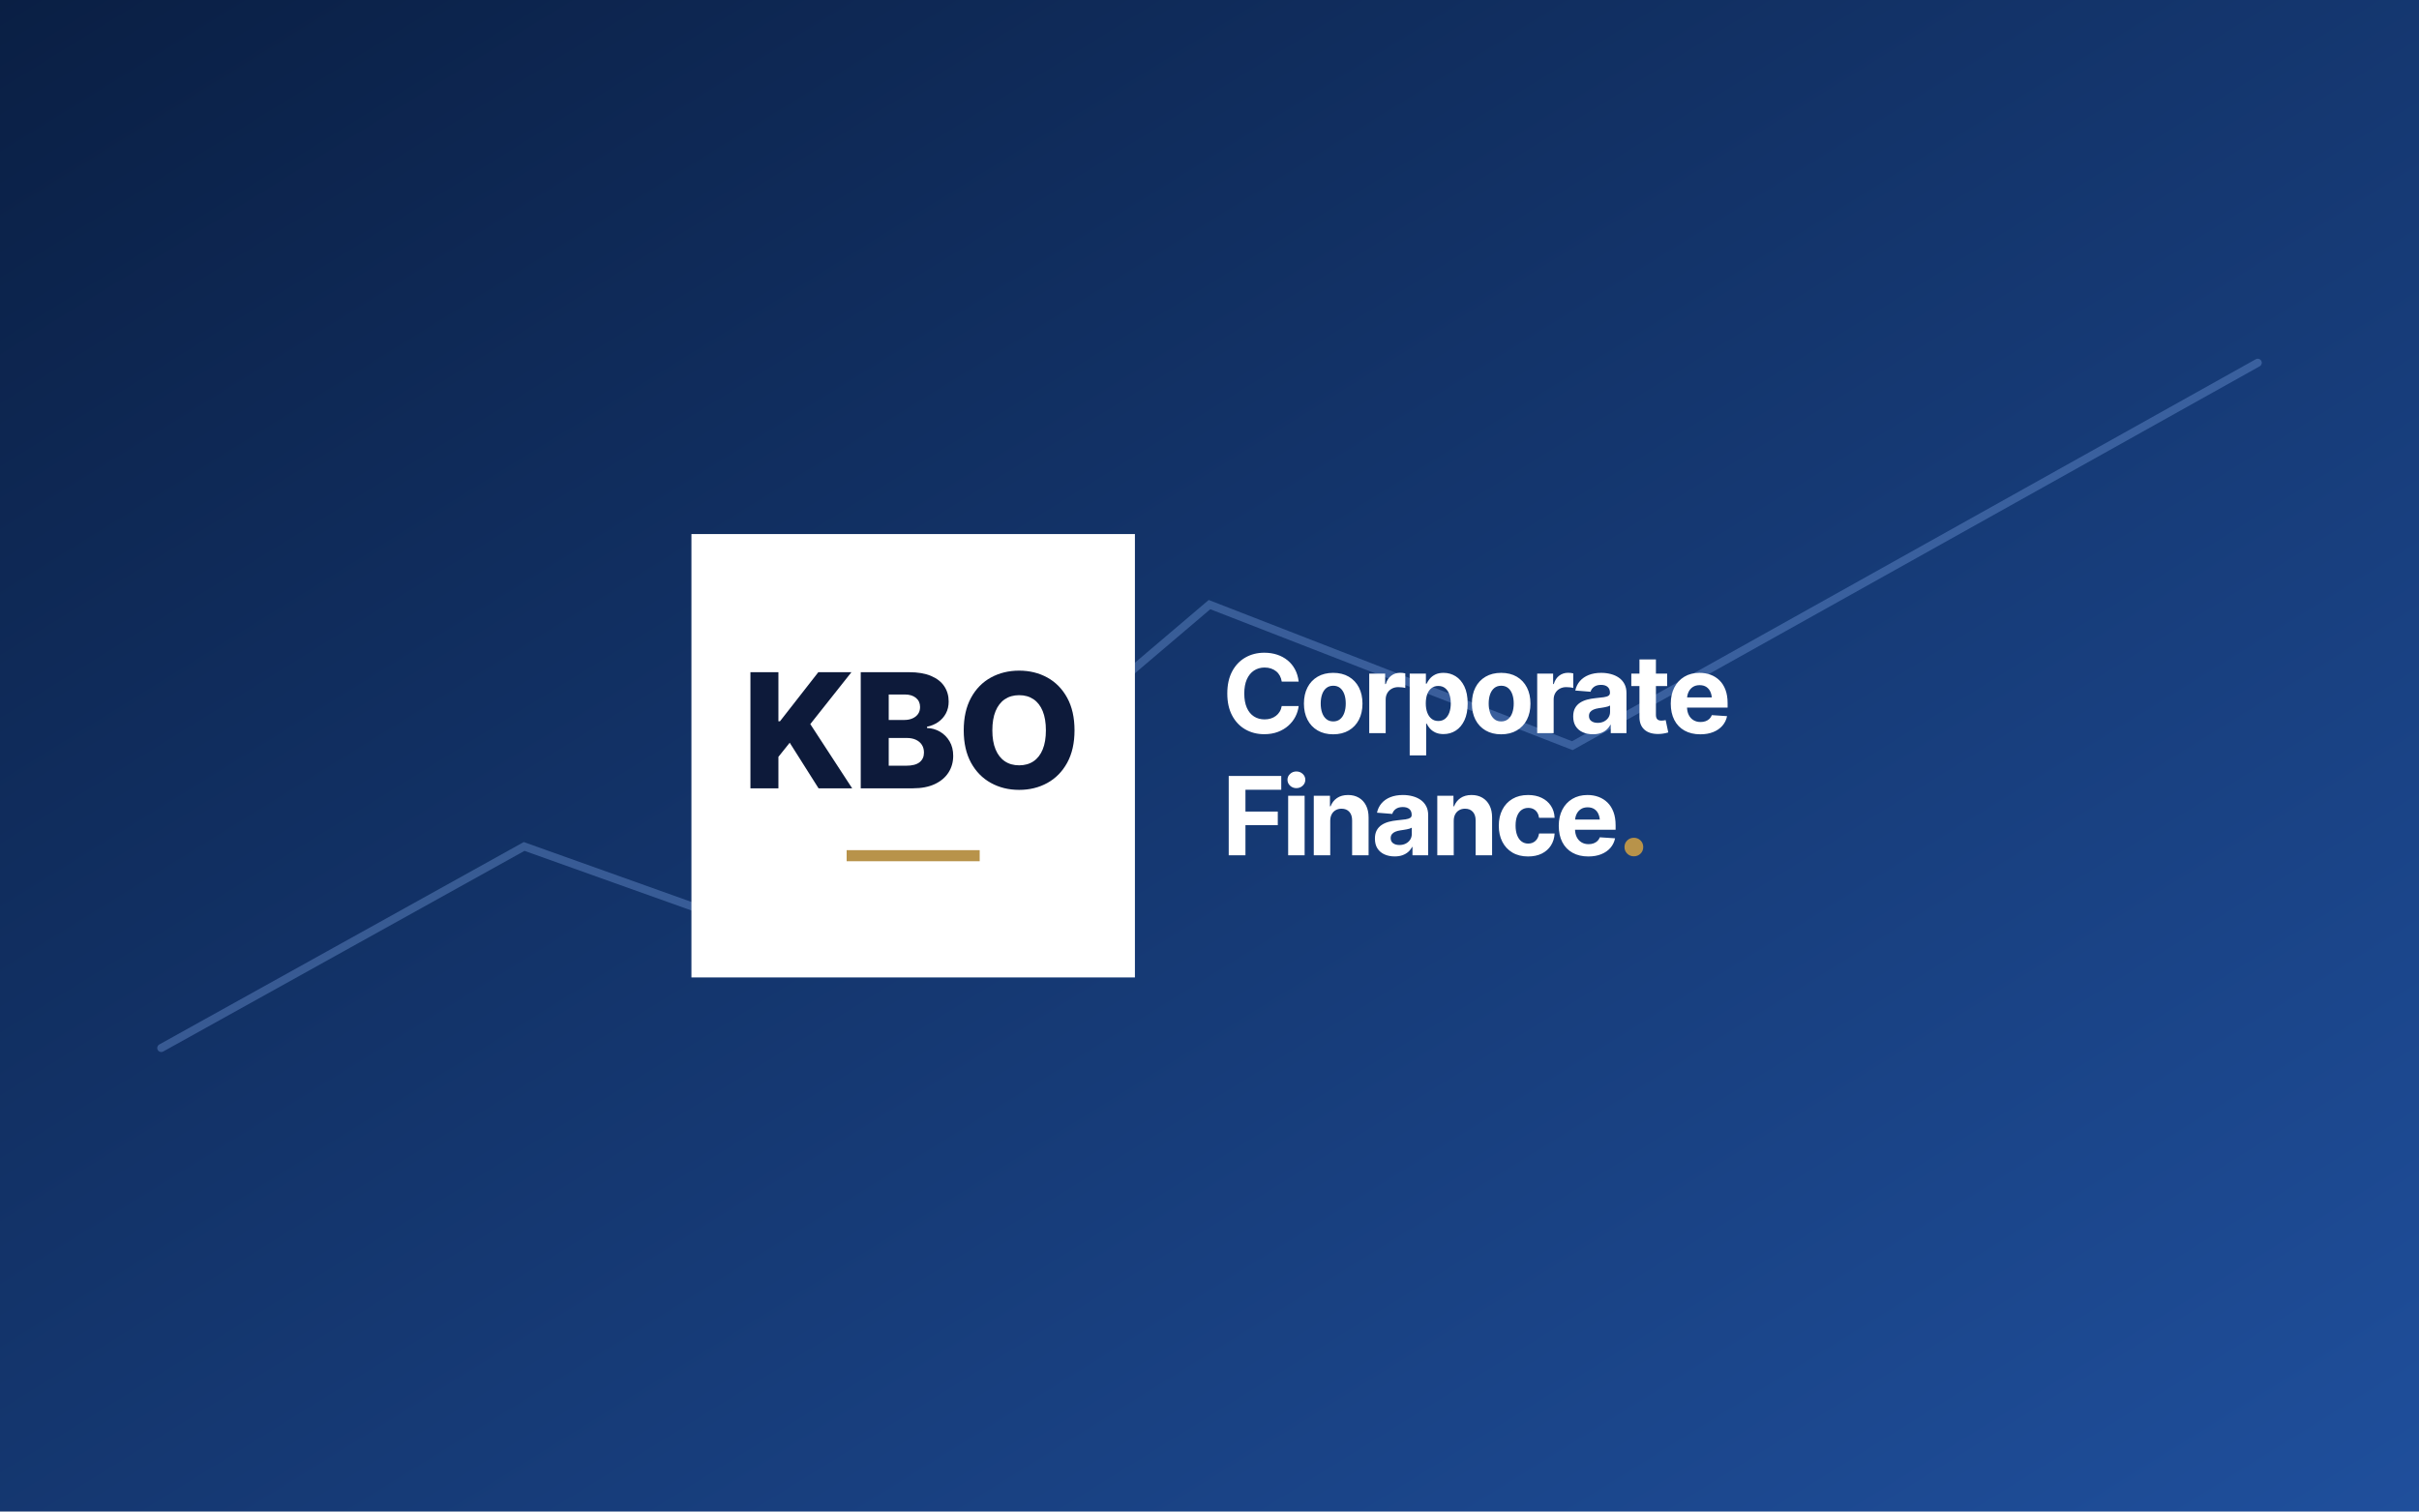
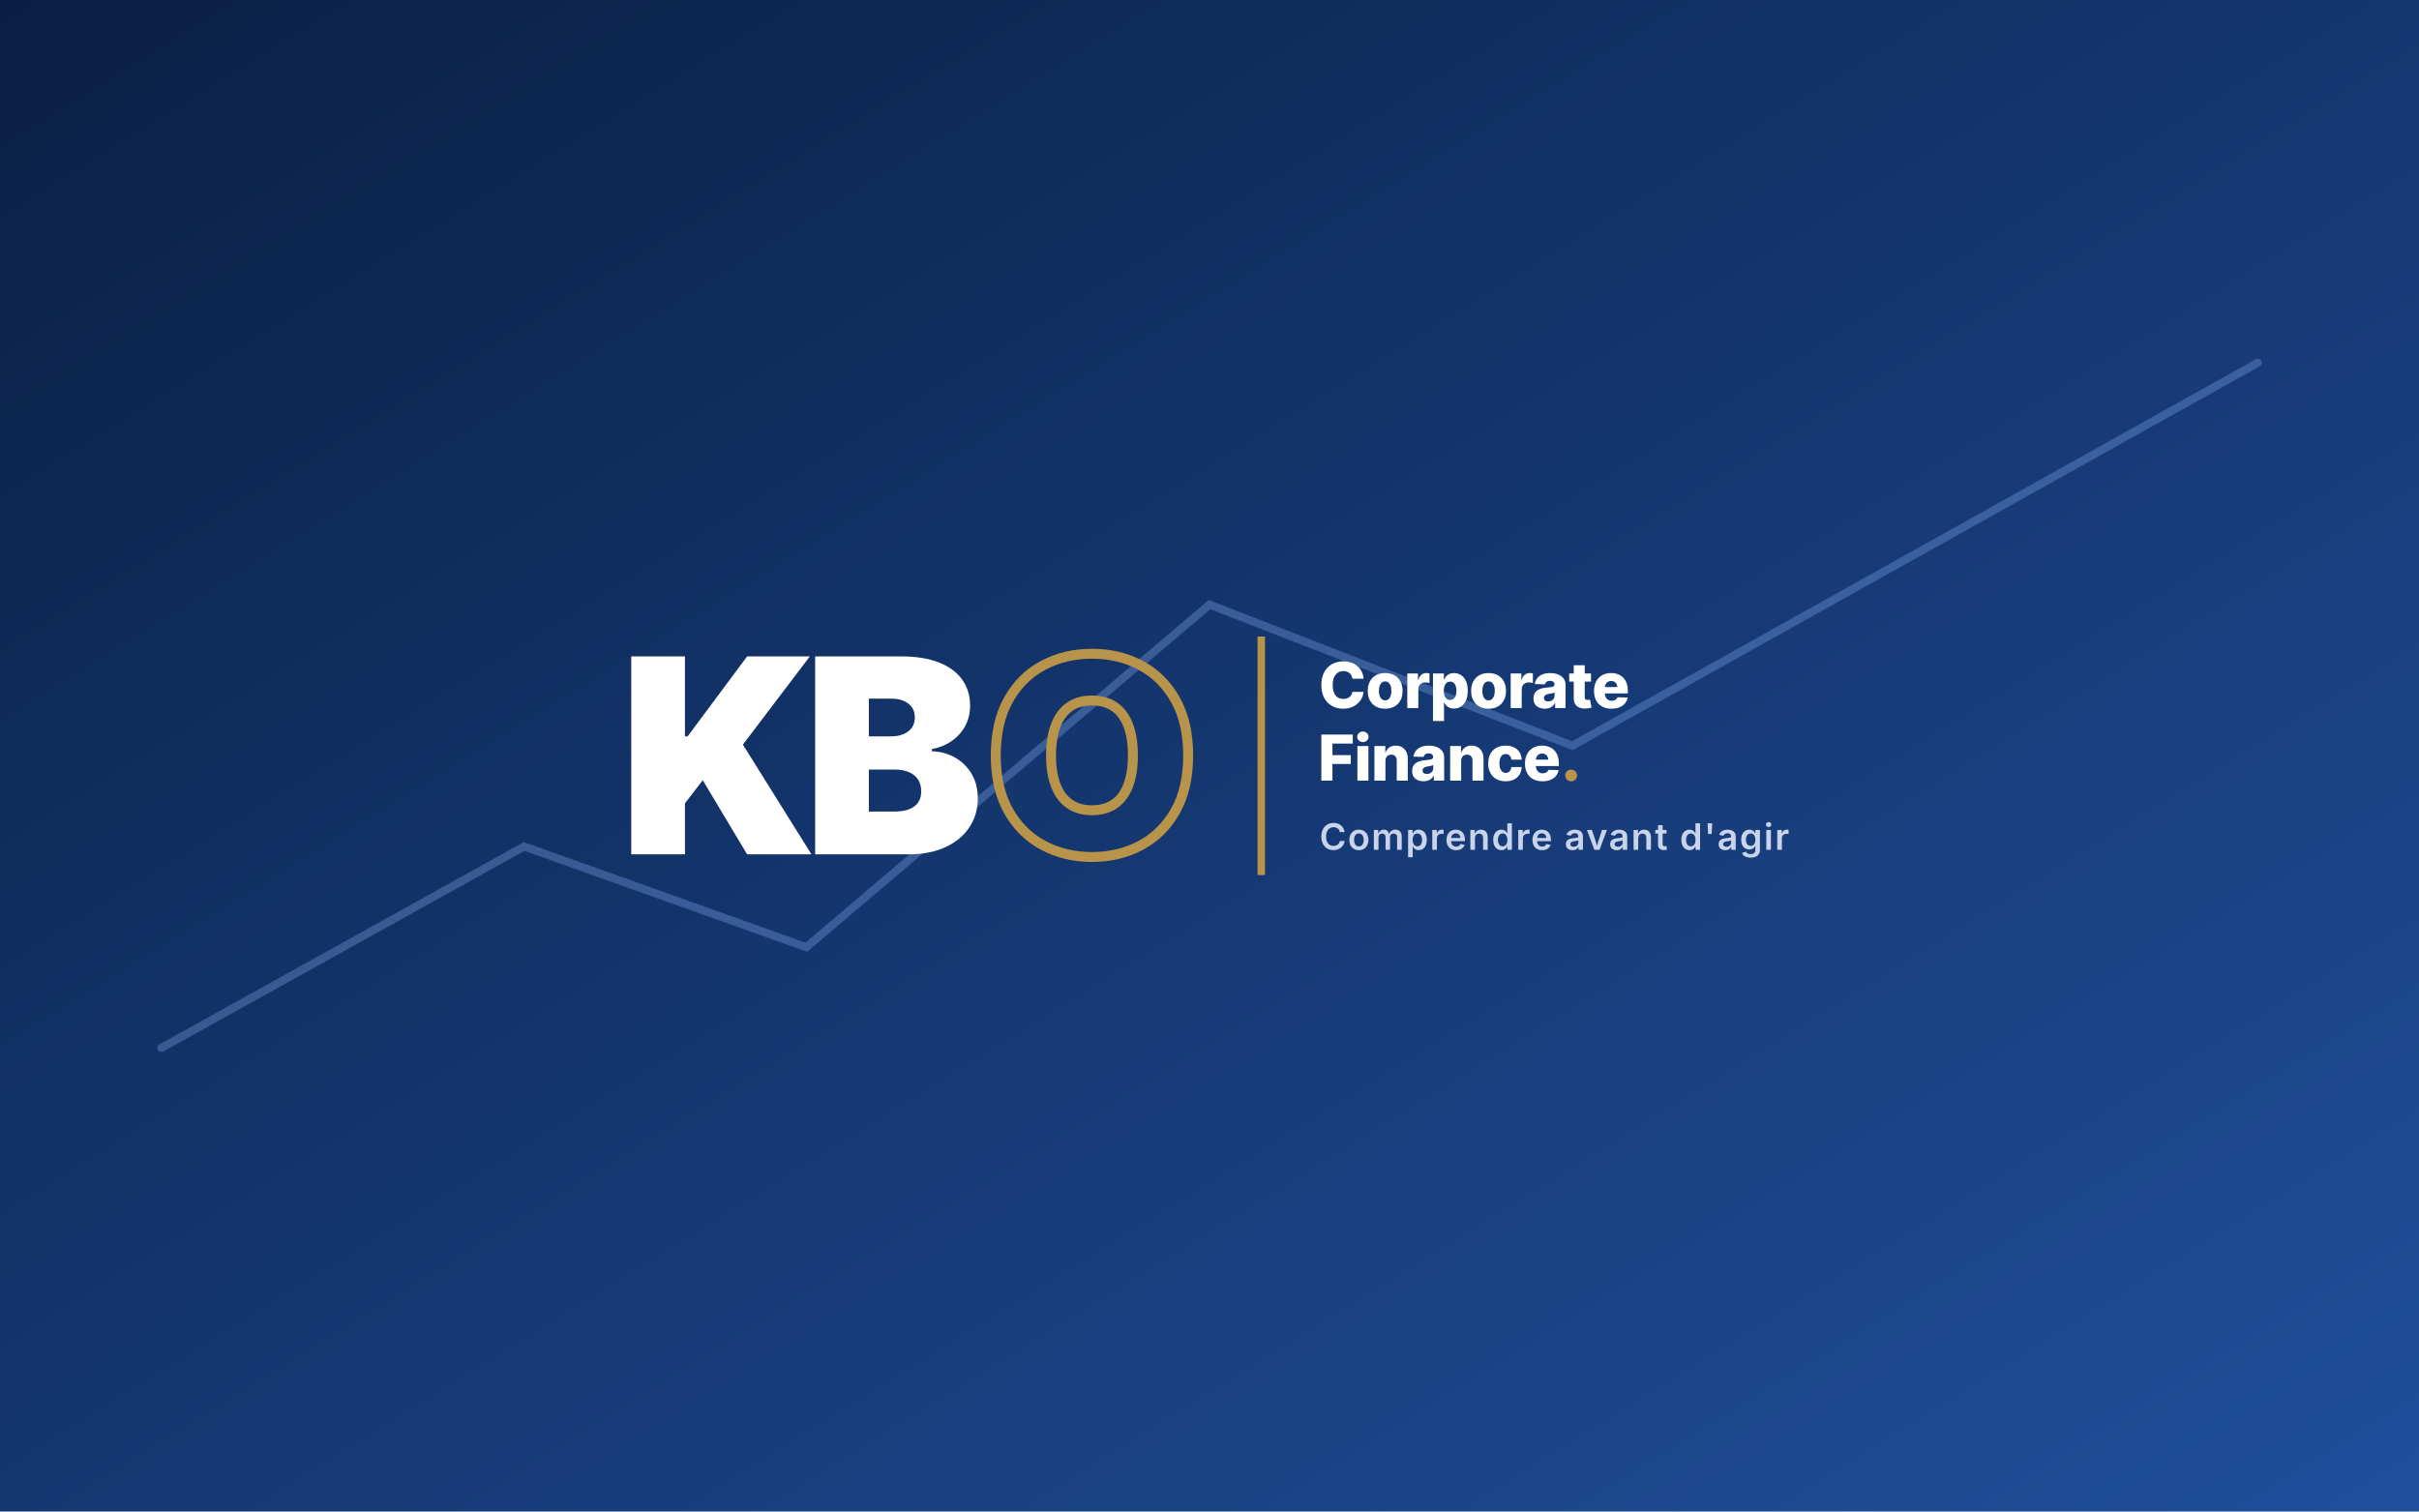
<svg xmlns="http://www.w3.org/2000/svg" viewBox="0 0 600 375" role="img" aria-label="Article">
  <defs>
    <linearGradient id="g" x1="0" y1="0" x2="1" y2="1">
      <stop offset="0" stop-color="#0a1f44" />
      <stop offset="1" stop-color="#1f4f9c" />
    </linearGradient>
  </defs>
  <rect width="600" height="375" fill="url(#g)" />
  <g opacity="0.35" fill="none" stroke="#7ea6e8" stroke-width="2" stroke-linecap="round">
    <path d="M40 260 L130 210 L200 235 L300 150 L390 185 L560 90" />
  </g>
-   <svg x="171.50" y="132.50" width="257.01" height="110.00" viewBox="0 0 934.58 400">
-     <rect width="400" height="400" fill="#FFFFFF" />
-     <path fill="#0D1A3A" d="M53.21 229.37V124.61H78.45V168.9H79.86L114.45 124.61H144.33L107.21 171.44L144.97 229.37H114.66L88.65 188.24L78.45 200.97V229.37ZM152.71 229.37V124.61H196.37Q208.12 124.61 216.06 127.95Q224.01 131.29 228.01 137.26Q232.02 143.24 232.02 151.12Q232.02 157.09 229.53 161.77Q227.03 166.44 222.64 169.54Q218.24 172.63 212.48 173.83V174.95Q218.8 175.16 224.18 178.29Q229.56 181.42 232.83 186.98Q236.1 192.53 236.1 200.05Q236.1 208.49 231.85 215.14Q227.59 221.78 219.47 225.58Q211.35 229.37 199.75 229.37ZM177.95 208.98H193.7Q201.86 208.98 205.8 205.82Q209.73 202.65 209.73 197.17Q209.73 193.09 207.84 190.14Q205.94 187.19 202.46 185.57Q198.98 183.95 194.19 183.95H177.95ZM177.95 167.71H192.01Q196.16 167.71 199.36 166.3Q202.56 164.9 204.39 162.33Q206.22 159.76 206.22 156.04Q206.22 150.83 202.49 147.78Q198.76 144.72 192.44 144.72H177.95ZM295.59 230.78Q281.46 230.78 270.11 224.52Q258.75 218.26 252.18 206.28Q245.6 194.29 245.6 177.06Q245.6 159.76 252.18 147.71Q258.75 135.65 270.11 129.42Q281.46 123.2 295.59 123.2Q309.66 123.2 320.98 129.42Q332.3 135.65 338.91 147.71Q345.52 159.76 345.52 177.06Q345.52 194.29 338.91 206.31Q332.3 218.33 320.98 224.56Q309.66 230.78 295.59 230.78ZM295.59 208.63Q303.12 208.63 308.53 204.98Q313.95 201.32 316.83 194.29Q319.71 187.26 319.71 177.06Q319.71 166.8 316.83 159.73Q313.95 152.66 308.53 149.01Q303.12 145.35 295.59 145.35Q288.07 145.35 282.66 149.01Q277.24 152.66 274.32 159.73Q271.41 166.8 271.41 177.06Q271.41 187.26 274.32 194.29Q277.24 201.32 282.66 204.98Q288.07 208.63 295.59 208.63Z" />
-     <rect x="140" y="285.16" width="120" height="10" fill="#B8934A" />
-     <path fill="#FFFFFF" d="M516.66 180.55Q507.15 180.55 499.6 176.23Q492.06 171.9 487.69 163.69Q483.32 155.47 483.32 143.84Q483.32 132.12 487.71 123.88Q492.11 115.64 499.68 111.34Q507.24 107.04 516.66 107.04Q522.91 107.04 528.24 108.79Q533.57 110.55 537.68 113.89Q541.79 117.22 544.38 122.05Q546.98 126.88 547.7 133.08H532.42Q531.99 130.15 530.71 127.8Q529.44 125.44 527.4 123.81Q525.36 122.17 522.74 121.28Q520.12 120.4 517 120.4Q511.52 120.4 507.36 123.16Q503.21 125.92 500.92 131.13Q498.64 136.35 498.64 143.84Q498.64 151.48 500.95 156.7Q503.25 161.91 507.39 164.55Q511.52 167.19 516.95 167.19Q519.98 167.19 522.57 166.38Q525.16 165.56 527.18 164.02Q529.2 162.49 530.57 160.25Q531.94 158.02 532.42 155.13H547.7Q547.12 160.08 544.79 164.65Q542.46 169.21 538.47 172.79Q534.49 176.37 529.01 178.46Q523.53 180.55 516.66 180.55ZM578.82 180.65Q570.7 180.65 564.77 177.16Q558.83 173.68 555.64 167.46Q552.44 161.24 552.44 152.97Q552.44 144.61 555.64 138.39Q558.83 132.17 564.77 128.68Q570.7 125.2 578.82 125.2Q586.99 125.2 592.92 128.68Q598.86 132.17 602.05 138.39Q605.25 144.61 605.25 152.97Q605.25 161.24 602.05 167.46Q598.86 173.68 592.92 177.16Q586.99 180.65 578.82 180.65ZM578.92 169.02Q582.62 169.02 585.12 166.93Q587.61 164.84 588.89 161.19Q590.16 157.54 590.16 152.88Q590.16 148.17 588.89 144.56Q587.61 140.96 585.12 138.89Q582.62 136.83 578.92 136.83Q575.17 136.83 572.65 138.89Q570.12 140.96 568.85 144.56Q567.58 148.17 567.58 152.88Q567.58 157.54 568.85 161.19Q570.12 164.84 572.65 166.93Q575.17 169.02 578.92 169.02ZM611.34 179.59V125.87H625.7V135.29H626.28Q627.77 130.29 631.23 127.72Q634.69 125.15 639.16 125.15Q640.31 125.15 641.58 125.27Q642.86 125.39 643.86 125.68V138.85Q642.81 138.51 640.96 138.29Q639.11 138.08 637.52 138.08Q634.3 138.08 631.71 139.49Q629.11 140.91 627.65 143.43Q626.18 145.96 626.18 149.22V179.59ZM647.84 199.67V125.87H662.45V134.95H663.12Q664.13 132.74 666 130.49Q667.88 128.23 670.9 126.71Q673.93 125.2 678.4 125.2Q684.31 125.2 689.23 128.25Q694.16 131.3 697.14 137.45Q700.12 143.6 700.12 152.83Q700.12 161.76 697.23 167.94Q694.35 174.11 689.43 177.28Q684.5 180.45 678.35 180.45Q674.03 180.45 671 179.01Q667.97 177.57 666.07 175.39Q664.18 173.2 663.12 170.99H662.69V199.67ZM673.64 168.64Q677.29 168.64 679.79 166.62Q682.29 164.6 683.59 161.02Q684.89 157.44 684.89 152.78Q684.89 148.12 683.61 144.59Q682.34 141.06 679.84 139.04Q677.34 137.02 673.64 137.02Q670.04 137.02 667.52 138.97Q664.99 140.91 663.67 144.44Q662.35 147.97 662.35 152.78Q662.35 157.54 663.7 161.09Q665.04 164.65 667.56 166.64Q670.09 168.64 673.64 168.64ZM730.33 180.65Q722.21 180.65 716.27 177.16Q710.34 173.68 707.14 167.46Q703.95 161.24 703.95 152.97Q703.95 144.61 707.14 138.39Q710.34 132.17 716.27 128.68Q722.21 125.2 730.33 125.2Q738.49 125.2 744.43 128.68Q750.36 132.17 753.56 138.39Q756.75 144.61 756.75 152.97Q756.75 161.24 753.56 167.46Q750.36 173.68 744.43 177.16Q738.49 180.65 730.33 180.65ZM730.42 169.02Q734.12 169.02 736.62 166.93Q739.12 164.84 740.39 161.19Q741.67 157.54 741.67 152.88Q741.67 148.17 740.39 144.56Q739.12 140.96 736.62 138.89Q734.12 136.83 730.42 136.83Q726.67 136.83 724.15 138.89Q721.63 140.96 720.36 144.56Q719.08 148.17 719.08 152.88Q719.08 157.54 720.36 161.19Q721.63 164.84 724.15 166.93Q726.67 169.02 730.42 169.02ZM762.84 179.59V125.87H777.21V135.29H777.78Q779.27 130.29 782.73 127.72Q786.19 125.15 790.66 125.15Q791.81 125.15 793.09 125.27Q794.36 125.39 795.37 125.68V138.85Q794.31 138.51 792.46 138.29Q790.61 138.08 789.03 138.08Q785.81 138.08 783.21 139.49Q780.62 140.91 779.15 143.43Q777.69 145.96 777.69 149.22V179.59ZM813.14 180.6Q808.04 180.6 803.98 178.8Q799.92 177 797.62 173.44Q795.31 169.88 795.31 164.6Q795.31 160.08 796.94 157.08Q798.58 154.08 801.41 152.2Q804.25 150.33 807.85 149.37Q811.45 148.41 815.49 148.02Q820.15 147.59 822.99 147.16Q825.82 146.73 827.14 145.84Q828.46 144.95 828.46 143.27V143.03Q828.46 139.71 826.37 137.89Q824.28 136.06 820.49 136.06Q816.5 136.06 814.12 137.81Q811.74 139.57 810.97 142.26L797.18 141.15Q798.24 136.25 801.32 132.67Q804.39 129.09 809.27 127.15Q814.14 125.2 820.58 125.2Q825.05 125.2 829.14 126.26Q833.22 127.31 836.41 129.5Q839.61 131.69 841.48 135.15Q843.36 138.61 843.36 143.36V179.59H829.18V172.09H828.8Q827.5 174.64 825.34 176.54Q823.18 178.44 820.15 179.52Q817.12 180.6 813.14 180.6ZM817.41 170.32Q820.68 170.32 823.2 169Q825.72 167.67 827.14 165.44Q828.56 163.21 828.56 160.42V154.7Q827.89 155.13 826.66 155.52Q825.44 155.9 823.95 156.19Q822.46 156.48 820.97 156.7Q819.48 156.91 818.28 157.1Q815.63 157.49 813.66 158.33Q811.69 159.17 810.61 160.59Q809.53 162 809.53 164.12Q809.53 167.15 811.74 168.73Q813.95 170.32 817.41 170.32ZM880.05 125.87V137.12H847.72V125.87ZM855.07 113.09H869.92V163.06Q869.92 165.75 871.12 167.03Q872.32 168.3 874.96 168.3Q875.83 168.3 876.88 168.15Q877.94 168.01 878.71 167.82L881.06 178.97Q878.61 179.69 876.33 180.02Q874.05 180.36 871.84 180.36Q863.81 180.36 859.44 176.35Q855.07 172.33 855.07 165.03ZM909.98 180.65Q901.71 180.65 895.71 177.28Q889.7 173.92 886.5 167.7Q883.31 161.48 883.31 152.97Q883.31 144.71 886.5 138.46Q889.7 132.22 895.54 128.71Q901.37 125.2 909.25 125.2Q914.59 125.2 919.2 126.91Q923.81 128.61 927.27 132Q930.73 135.39 932.65 140.5Q934.58 145.62 934.58 152.49V156.53H889.22V147.35H927.37L920.45 149.75Q920.45 145.67 919.2 142.64Q917.95 139.61 915.48 137.96Q913 136.3 909.35 136.3Q905.7 136.3 903.18 137.98Q900.65 139.66 899.31 142.55Q897.96 145.43 897.96 149.18V155.66Q897.96 160.03 899.5 163.13Q901.04 166.23 903.8 167.89Q906.56 169.55 910.17 169.55Q912.67 169.55 914.68 168.83Q916.7 168.11 918.17 166.71Q919.63 165.32 920.35 163.35L934.09 164.26Q933.09 169.21 929.89 172.89Q926.7 176.56 921.65 178.6Q916.61 180.65 909.98 180.65ZM484.61 289.8V218.21H531.99V230.7H499.7V250.35H528.86V262.6H499.7V289.8ZM538.22 289.8V236.08H553.07V289.8ZM545.62 229.21Q542.31 229.21 539.95 227Q537.6 224.79 537.6 221.67Q537.6 218.54 539.95 216.36Q542.31 214.17 545.62 214.17Q548.98 214.17 551.34 216.36Q553.69 218.54 553.69 221.67Q553.69 224.79 551.34 227Q548.98 229.21 545.62 229.21ZM576.17 258.76V289.8H561.32V236.08H575.93V245.64H576.46Q578.28 240.89 582.27 238.15Q586.26 235.41 592.26 235.41Q597.84 235.41 601.99 237.86Q606.15 240.31 608.45 244.83Q610.76 249.34 610.76 255.64V289.8H595.91V258.28Q595.91 253.38 593.37 250.57Q590.82 247.76 586.35 247.76Q583.37 247.76 581.07 249.08Q578.76 250.4 577.46 252.85Q576.17 255.3 576.17 258.76ZM634.29 290.81Q629.2 290.81 625.14 289.01Q621.08 287.2 618.77 283.65Q616.47 280.09 616.47 274.81Q616.47 270.29 618.1 267.29Q619.73 264.28 622.57 262.41Q625.4 260.54 629.01 259.58Q632.61 258.62 636.65 258.23Q641.31 257.8 644.14 257.37Q646.98 256.93 648.3 256.04Q649.62 255.16 649.62 253.47V253.23Q649.62 249.92 647.53 248.09Q645.44 246.27 641.64 246.27Q637.66 246.27 635.28 248.02Q632.9 249.77 632.13 252.47L618.34 251.36Q619.4 246.46 622.47 242.88Q625.55 239.3 630.42 237.35Q635.3 235.41 641.74 235.41Q646.21 235.41 650.29 236.47Q654.38 237.52 657.57 239.71Q660.77 241.9 662.64 245.35Q664.51 248.81 664.51 253.57V289.8H650.34V282.3H649.96Q648.66 284.85 646.5 286.75Q644.33 288.64 641.31 289.73Q638.28 290.81 634.29 290.81ZM638.57 280.52Q641.84 280.52 644.36 279.2Q646.88 277.88 648.3 275.65Q649.72 273.41 649.72 270.63V264.91Q649.04 265.34 647.82 265.73Q646.59 266.11 645.1 266.4Q643.61 266.69 642.12 266.9Q640.63 267.12 639.43 267.31Q636.79 267.7 634.82 268.54Q632.85 269.38 631.77 270.8Q630.69 272.21 630.69 274.33Q630.69 277.35 632.9 278.94Q635.11 280.52 638.57 280.52ZM687.56 258.76V289.8H672.72V236.08H687.32V245.64H687.85Q689.68 240.89 693.67 238.15Q697.65 235.41 703.66 235.41Q709.23 235.41 713.39 237.86Q717.55 240.31 719.85 244.83Q722.16 249.34 722.16 255.64V289.8H707.31V258.28Q707.31 253.38 704.77 250.57Q702.22 247.76 697.75 247.76Q694.77 247.76 692.47 249.08Q690.16 250.4 688.86 252.85Q687.56 255.3 687.56 258.76ZM754.58 290.85Q746.36 290.85 740.45 287.32Q734.54 283.79 731.37 277.57Q728.2 271.35 728.2 263.18Q728.2 254.92 731.4 248.67Q734.59 242.42 740.5 238.92Q746.41 235.41 754.58 235.41Q761.59 235.41 766.85 237.96Q772.12 240.5 775.19 245.11Q778.27 249.73 778.55 255.97H764.52Q764.14 253.28 762.89 251.26Q761.64 249.25 759.58 248.14Q757.51 247.04 754.77 247.04Q751.31 247.04 748.74 248.89Q746.17 250.74 744.75 254.32Q743.34 257.89 743.34 262.99Q743.34 268.08 744.75 271.73Q746.17 275.38 748.74 277.31Q751.31 279.23 754.77 279.23Q758.61 279.23 761.26 276.8Q763.9 274.37 764.52 270.1H778.55Q778.22 276.25 775.24 280.93Q772.26 285.62 767.02 288.24Q761.79 290.85 754.58 290.85ZM808.96 290.85Q800.69 290.85 794.69 287.49Q788.68 284.13 785.48 277.91Q782.29 271.68 782.29 263.18Q782.29 254.92 785.48 248.67Q788.68 242.42 794.52 238.92Q800.36 235.41 808.24 235.41Q813.57 235.41 818.18 237.11Q822.79 238.82 826.25 242.21Q829.71 245.59 831.63 250.71Q833.56 255.83 833.56 262.7V266.74H788.2V257.56H826.35L819.43 259.96Q819.43 255.88 818.18 252.85Q816.93 249.82 814.46 248.17Q811.98 246.51 808.33 246.51Q804.68 246.51 802.16 248.19Q799.63 249.87 798.29 252.75Q796.94 255.64 796.94 259.38V265.87Q796.94 270.24 798.48 273.34Q800.02 276.44 802.78 278.1Q805.54 279.76 809.15 279.76Q811.65 279.76 813.66 279.04Q815.68 278.31 817.15 276.92Q818.61 275.53 819.33 273.56L833.08 274.47Q832.07 279.42 828.87 283.1Q825.68 286.77 820.63 288.81Q815.59 290.85 808.96 290.85Z" />
-     <path fill="#B8934A" d="M850.02 290.71Q846.47 290.71 844.02 288.31Q841.57 285.91 841.57 282.35Q841.57 278.8 844.02 276.39Q846.47 273.99 850.02 273.99Q853.58 273.99 856.03 276.39Q858.48 278.8 858.48 282.35Q858.48 285.91 856.03 288.31Q853.58 290.71 850.02 290.71Z" />
+   <svg x="150.00" y="151.75" width="300.00" height="71.51" viewBox="40 30 1460 348">
+     <path fill="#FFFFFF" d="M72 323V84H136.8V180.56H140.01L211.87 84H287.58L206.74 190.51L289.51 323H211.87L158.3 233.5L136.8 261.41V323Z" />
+     <path fill="#FFFFFF" d="M294 323V84H397.62Q424.89 84 443.5 91.38Q462.1 98.76 471.57 112.15Q481.03 125.54 481.03 143.67Q481.03 156.82 475.26 167.73Q469.48 178.64 459.13 185.94Q448.79 193.23 434.83 195.96V198.53Q450.23 199.01 462.82 206.15Q475.42 213.28 482.87 225.88Q490.33 238.47 490.33 255.31Q490.33 274.88 480.23 290.2Q470.12 305.52 451.36 314.26Q432.59 323 406.6 323ZM358.8 271.35H389.28Q405.48 271.35 413.74 265.09Q422 258.84 422 246.97Q422 238.47 418.15 232.61Q414.3 226.76 407.16 223.71Q400.03 220.66 390.24 220.66H358.8ZM358.8 180.56H385.43Q393.93 180.56 400.43 177.92Q406.92 175.27 410.61 170.22Q414.3 165.16 414.3 157.79Q414.3 146.88 406.36 140.94Q398.42 135.01 386.39 135.01H358.8Z" />
+     <path fill="none" stroke="#B8934A" stroke-width="12" stroke-linejoin="round" d="M628.13 326.21Q595.57 326.21 569.18 312.09Q542.8 297.98 527.4 270.63Q512 243.28 512 203.66Q512 163.72 527.4 136.29Q542.8 108.86 569.18 94.83Q595.57 80.79 628.13 80.79Q660.69 80.79 687 94.83Q713.31 108.86 728.78 136.29Q744.26 163.72 744.26 203.66Q744.26 243.44 728.78 270.79Q713.31 298.14 687 312.17Q660.69 326.21 628.13 326.21ZM628.13 269.75Q644.33 269.75 655.32 262.13Q666.31 254.51 671.92 239.75Q677.54 224.99 677.54 203.66Q677.54 182.17 671.92 167.33Q666.31 152.49 655.32 144.87Q644.33 137.25 628.13 137.25Q612.09 137.25 601.1 144.87Q590.12 152.49 584.42 167.33Q578.73 182.17 578.73 203.66Q578.73 224.99 584.42 239.75Q590.12 254.51 601.1 262.13Q612.09 269.75 628.13 269.75Z" />
+     <rect fill="#B8934A" x="828" y="60" width="9" height="288" />
+     <path fill="#FFFFFF" d="M931.37 147.14Q923.82 147.14 917.87 143.81Q911.91 140.49 908.45 134.12Q905 127.76 905 118.61Q905 109.42 908.49 103.01Q911.98 96.61 917.98 93.3Q923.97 90 931.37 90Q936.41 90 940.7 91.4Q945 92.8 948.26 95.49Q951.53 98.18 953.55 102.06Q955.56 105.95 956.09 110.95H942.49Q942.23 108.86 941.39 107.16Q940.55 105.46 939.15 104.27Q937.75 103.07 935.88 102.42Q934.02 101.76 931.7 101.76Q927.67 101.76 924.76 103.76Q921.84 105.76 920.27 109.51Q918.71 113.27 918.71 118.61Q918.71 124.1 920.29 127.85Q921.88 131.6 924.77 133.49Q927.67 135.37 931.66 135.37Q933.87 135.37 935.7 134.79Q937.53 134.22 938.93 133.11Q940.33 132.01 941.24 130.43Q942.16 128.84 942.49 126.82H956.09Q955.71 130.52 953.96 134.14Q952.2 137.76 949.09 140.7Q945.97 143.63 941.52 145.38Q937.08 147.14 931.37 147.14Z M982.03 147.17Q975.46 147.17 970.75 144.47Q966.05 141.76 963.53 136.92Q961.01 132.09 961.01 125.66Q961.01 119.2 963.53 114.37Q966.05 109.53 970.75 106.82Q975.46 104.12 982.03 104.12Q988.6 104.12 993.33 106.82Q998.05 109.53 1000.57 114.37Q1003.09 119.2 1003.09 125.66Q1003.09 132.09 1000.57 136.92Q998.05 141.76 993.33 144.47Q988.6 147.17 982.03 147.17ZM982.11 137.05Q984.53 137.05 986.18 135.63Q987.82 134.22 988.7 131.62Q989.57 129.02 989.57 125.59Q989.57 122.12 988.7 119.58Q987.82 117.04 986.18 115.64Q984.53 114.24 982.11 114.24Q979.68 114.24 977.96 115.64Q976.24 117.04 975.38 119.58Q974.52 122.12 974.52 125.59Q974.52 129.02 975.38 131.62Q976.24 134.22 977.96 135.63Q979.68 137.05 982.11 137.05Z M1008.76 146.39V104.64H1021.64V112.29H1022.09Q1023.21 108.11 1025.81 106.11Q1028.4 104.12 1031.8 104.12Q1032.73 104.12 1033.72 104.23Q1034.71 104.34 1035.54 104.6V116.1Q1034.56 115.77 1033.03 115.6Q1031.5 115.43 1030.31 115.43Q1027.95 115.43 1026.07 116.48Q1024.18 117.52 1023.12 119.39Q1022.05 121.26 1022.05 123.72V146.39Z M1039.78 162V104.64H1052.93V111.81H1053.38Q1054.16 109.9 1055.67 108.13Q1057.18 106.36 1059.52 105.24Q1061.85 104.12 1065.18 104.12Q1069.55 104.12 1073.32 106.41Q1077.09 108.71 1079.42 113.45Q1081.76 118.2 1081.76 125.55Q1081.76 132.65 1079.52 137.43Q1077.28 142.21 1073.49 144.6Q1069.7 146.99 1065.06 146.99Q1061.93 146.99 1059.61 145.94Q1057.3 144.9 1055.75 143.22Q1054.2 141.54 1053.38 139.59H1053.08V162ZM1060.47 136.64Q1062.94 136.64 1064.63 135.26Q1066.33 133.88 1067.21 131.38Q1068.09 128.88 1068.09 125.55Q1068.09 122.19 1067.21 119.71Q1066.33 117.22 1064.65 115.84Q1062.97 114.46 1060.47 114.46Q1058.04 114.46 1056.33 115.8Q1054.61 117.15 1053.69 119.63Q1052.78 122.12 1052.78 125.55Q1052.78 128.91 1053.69 131.4Q1054.61 133.88 1056.33 135.26Q1058.04 136.64 1060.47 136.64Z M1106.84 147.17Q1100.27 147.17 1095.56 144.47Q1090.86 141.76 1088.34 136.92Q1085.82 132.09 1085.82 125.66Q1085.82 119.2 1088.34 114.37Q1090.86 109.53 1095.56 106.82Q1100.27 104.12 1106.84 104.12Q1113.41 104.12 1118.14 106.82Q1122.86 109.53 1125.38 114.37Q1127.9 119.2 1127.9 125.66Q1127.9 132.09 1125.38 136.92Q1122.86 141.76 1118.14 144.47Q1113.41 147.17 1106.84 147.17ZM1106.92 137.05Q1109.34 137.05 1110.99 135.63Q1112.63 134.22 1113.51 131.62Q1114.39 129.02 1114.39 125.59Q1114.39 122.12 1113.51 119.58Q1112.63 117.04 1110.99 115.64Q1109.34 114.24 1106.92 114.24Q1104.49 114.24 1102.77 115.64Q1101.05 117.04 1100.2 119.58Q1099.34 122.12 1099.34 125.59Q1099.34 129.02 1100.2 131.62Q1101.05 134.22 1102.77 135.63Q1104.49 137.05 1106.92 137.05Z M1133.57 146.39V104.64H1146.45V112.29H1146.9Q1148.02 108.11 1150.62 106.11Q1153.21 104.12 1156.61 104.12Q1157.55 104.12 1158.54 104.23Q1159.52 104.34 1160.35 104.6V116.1Q1159.38 115.77 1157.84 115.6Q1156.31 115.43 1155.12 115.43Q1152.77 115.43 1150.88 116.48Q1148.99 117.52 1147.93 119.39Q1146.87 121.26 1146.87 123.72V146.39Z M1174.83 147.14Q1170.83 147.14 1167.71 145.77Q1164.59 144.41 1162.84 141.68Q1161.08 138.96 1161.08 134.81Q1161.08 131.34 1162.3 128.95Q1163.51 126.56 1165.66 125.07Q1167.8 123.57 1170.61 122.77Q1173.41 121.97 1176.58 121.74Q1180.13 121.41 1182.29 121.07Q1184.46 120.73 1185.45 120.02Q1186.44 119.32 1186.44 118.05V117.86Q1186.44 115.8 1185.02 114.65Q1183.6 113.49 1181.14 113.49Q1178.49 113.49 1176.9 114.65Q1175.31 115.8 1174.86 117.78L1162.65 117.37Q1163.17 113.56 1165.43 110.56Q1167.69 107.55 1171.67 105.83Q1175.65 104.12 1181.29 104.12Q1185.24 104.12 1188.61 105.05Q1191.97 105.98 1194.47 107.78Q1196.97 109.57 1198.35 112.15Q1199.73 114.72 1199.73 118.01V146.39H1187.22V140.53H1186.93Q1185.77 142.69 1184.05 144.15Q1182.33 145.61 1180.04 146.37Q1177.74 147.14 1174.83 147.14ZM1178.9 138.4Q1181.02 138.4 1182.76 137.52Q1184.5 136.64 1185.52 135.11Q1186.55 133.58 1186.55 131.53V127.61Q1185.99 127.9 1185.19 128.15Q1184.39 128.39 1183.41 128.61Q1182.44 128.84 1181.45 128.99Q1180.46 129.14 1179.57 129.29Q1177.66 129.55 1176.34 130.2Q1175.01 130.85 1174.34 131.83Q1173.67 132.8 1173.67 134.18Q1173.67 136.23 1175.12 137.32Q1176.58 138.4 1178.9 138.4Z M1230.5 104.64V114.46H1204.21V104.64ZM1209.7 94.71H1222.95V133.24Q1222.95 134.93 1223.77 135.77Q1224.6 136.61 1226.35 136.61Q1227.02 136.61 1227.9 136.46Q1228.78 136.31 1229.26 136.16L1231.24 145.79Q1229 146.43 1227.08 146.71Q1225.16 146.99 1223.29 146.99Q1216.64 146.99 1213.17 143.83Q1209.7 140.68 1209.7 134.74Z M1255.24 147.17Q1248.67 147.17 1243.93 144.58Q1239.19 141.98 1236.67 137.17Q1234.15 132.35 1234.15 125.66Q1234.15 119.2 1236.68 114.37Q1239.22 109.53 1243.85 106.82Q1248.49 104.12 1254.76 104.12Q1259.2 104.12 1262.92 105.52Q1266.63 106.92 1269.34 109.62Q1272.05 112.33 1273.52 116.29Q1275 120.25 1275 125.44V128.73H1238.74V121.07H1268.69L1262.49 122.86Q1262.49 119.99 1261.63 117.95Q1260.77 115.92 1259.09 114.8Q1257.41 113.68 1254.91 113.68Q1252.41 113.68 1250.69 114.8Q1248.97 115.92 1248.07 117.91Q1247.18 119.91 1247.18 122.64V128.13Q1247.18 131.04 1248.21 133.17Q1249.23 135.3 1251.12 136.44Q1253 137.58 1255.47 137.58Q1257.19 137.58 1258.61 137.09Q1260.02 136.61 1261.03 135.65Q1262.04 134.7 1262.56 133.36L1274.74 133.69Q1273.99 137.8 1271.45 140.83Q1268.91 143.85 1264.8 145.51Q1260.7 147.17 1255.24 147.17Z M905 234V178.36H942.98V189.3H918.41V203.23H940.55V213.91H918.41V234Z M948.53 234V192.25H961.83V234ZM955.14 187.47Q952.34 187.47 950.33 185.6Q948.31 183.73 948.31 181.08Q948.31 178.43 950.33 176.58Q952.34 174.73 955.14 174.73Q957.98 174.73 959.98 176.58Q961.98 178.43 961.98 181.08Q961.98 183.73 959.98 185.6Q957.98 187.47 955.14 187.47Z M982.36 210.21V234H969.06V192.25H982.21V199.94H982.54Q983.96 196.13 987.08 193.93Q990.2 191.73 994.83 191.73Q999.24 191.73 1002.49 193.69Q1005.73 195.65 1007.53 199.18Q1009.32 202.71 1009.32 207.41V234H996.02V210.02Q996.02 206.55 994.27 204.59Q992.51 202.63 989.34 202.63Q987.25 202.63 985.68 203.53Q984.11 204.42 983.23 206.12Q982.36 207.82 982.36 210.21Z M1028.35 234.75Q1024.36 234.75 1021.24 233.38Q1018.12 232.02 1016.37 229.29Q1014.61 226.57 1014.61 222.42Q1014.61 218.95 1015.83 216.56Q1017.04 214.17 1019.19 212.68Q1021.33 211.18 1024.13 210.38Q1026.94 209.58 1030.11 209.35Q1033.66 209.02 1035.82 208.68Q1037.99 208.34 1038.98 207.63Q1039.97 206.93 1039.97 205.66V205.47Q1039.97 203.41 1038.55 202.26Q1037.13 201.1 1034.67 201.1Q1032.01 201.1 1030.43 202.26Q1028.84 203.41 1028.39 205.39L1016.18 204.98Q1016.7 201.17 1018.96 198.17Q1021.22 195.16 1025.2 193.44Q1029.18 191.73 1034.82 191.73Q1038.77 191.73 1042.13 192.66Q1045.5 193.59 1048 195.39Q1050.5 197.18 1051.88 199.76Q1053.26 202.33 1053.26 205.62V234H1040.75V228.14H1040.45Q1039.3 230.3 1037.58 231.76Q1035.86 233.22 1033.56 233.98Q1031.27 234.75 1028.35 234.75ZM1032.43 226.01Q1034.55 226.01 1036.29 225.13Q1038.03 224.25 1039.05 222.72Q1040.08 221.19 1040.08 219.14V215.22Q1039.52 215.51 1038.72 215.76Q1037.91 216 1036.94 216.22Q1035.97 216.45 1034.98 216.6Q1033.99 216.75 1033.1 216.9Q1031.19 217.16 1029.87 217.81Q1028.54 218.46 1027.87 219.44Q1027.2 220.41 1027.2 221.79Q1027.2 223.84 1028.65 224.93Q1030.11 226.01 1032.43 226.01Z M1073.79 210.21V234H1060.5V192.25H1073.64V199.94H1073.98Q1075.4 196.13 1078.52 193.93Q1081.63 191.73 1086.27 191.73Q1090.67 191.73 1093.92 193.69Q1097.17 195.65 1098.96 199.18Q1100.76 202.71 1100.76 207.41V234H1087.46V210.02Q1087.46 206.55 1085.71 204.59Q1083.95 202.63 1080.78 202.63Q1078.68 202.63 1077.12 203.53Q1075.55 204.42 1074.67 206.12Q1073.79 207.82 1073.79 210.21Z M1127.45 234.78Q1120.84 234.78 1116.13 232.06Q1111.43 229.33 1108.92 224.5Q1106.42 219.66 1106.42 213.27Q1106.42 206.85 1108.92 202.01Q1111.43 197.18 1116.15 194.45Q1120.87 191.73 1127.45 191.73Q1133.23 191.73 1137.53 193.84Q1141.82 195.95 1144.25 199.74Q1146.68 203.53 1146.83 208.68H1134.43Q1134.17 206.55 1133.29 205.02Q1132.41 203.49 1130.98 202.67Q1129.54 201.85 1127.63 201.85Q1125.32 201.85 1123.58 203.13Q1121.84 204.42 1120.89 206.94Q1119.94 209.46 1119.94 213.16Q1119.94 216.86 1120.89 219.42Q1121.84 221.98 1123.56 223.32Q1125.28 224.66 1127.63 224.66Q1130.36 224.66 1132.19 222.82Q1134.02 220.97 1134.43 217.64H1146.83Q1146.64 222.8 1144.25 226.66Q1141.86 230.53 1137.6 232.66Q1133.35 234.78 1127.45 234.78Z M1171.91 234.78Q1165.34 234.78 1160.6 232.19Q1155.85 229.59 1153.33 224.78Q1150.81 219.96 1150.81 213.27Q1150.81 206.81 1153.35 201.98Q1155.89 197.14 1160.52 194.43Q1165.15 191.73 1171.43 191.73Q1175.87 191.73 1179.59 193.13Q1183.3 194.53 1186.01 197.23Q1188.72 199.94 1190.19 203.9Q1191.67 207.86 1191.67 213.05V216.34H1155.41V208.68H1185.36L1179.16 210.47Q1179.16 207.6 1178.3 205.56Q1177.44 203.53 1175.76 202.41Q1174.08 201.29 1171.58 201.29Q1169.07 201.29 1167.36 202.41Q1165.64 203.53 1164.74 205.52Q1163.85 207.52 1163.85 210.25V215.74Q1163.85 218.65 1164.87 220.78Q1165.9 222.91 1167.79 224.05Q1169.67 225.19 1172.14 225.19Q1173.85 225.19 1175.27 224.7Q1176.69 224.22 1177.7 223.26Q1178.71 222.31 1179.23 220.97L1191.41 221.3Q1190.66 225.41 1188.12 228.44Q1185.58 231.46 1181.47 233.12Q1177.37 234.78 1171.91 234.78Z" />
+     <path fill="#B8934A" d="M1206.56 234.82Q1203.53 234.82 1201.48 232.79Q1199.43 230.75 1199.43 227.76Q1199.43 224.78 1201.48 222.74Q1203.53 220.71 1206.56 220.71Q1209.58 220.71 1211.64 222.74Q1213.69 224.78 1213.69 227.76Q1213.69 230.75 1211.64 232.79Q1209.58 234.82 1206.56 234.82Z" />
+     <path fill="#C9D3EA" d="M919.64 317.94Q915.43 317.94 912.13 315.99Q908.82 314.03 906.91 310.36Q905 306.69 905 301.54Q905 296.37 906.92 292.68Q908.84 289 912.16 287.05Q915.48 285.09 919.64 285.09Q922.26 285.09 924.55 285.84Q926.83 286.58 928.63 288Q930.42 289.43 931.58 291.49Q932.74 293.55 933.12 296.17H927.35Q927.07 294.73 926.39 293.64Q925.72 292.54 924.71 291.78Q923.7 291.02 922.43 290.62Q921.17 290.23 919.73 290.23Q917.11 290.23 915.08 291.55Q913.05 292.87 911.9 295.39Q910.75 297.91 910.75 301.54Q910.75 305.21 911.91 307.72Q913.07 310.23 915.1 311.52Q917.13 312.81 919.71 312.81Q921.14 312.81 922.41 312.41Q923.68 312.02 924.7 311.25Q925.72 310.49 926.4 309.39Q927.09 308.28 927.35 306.86H933.14Q932.82 309.16 931.74 311.17Q930.65 313.17 928.89 314.7Q927.13 316.22 924.8 317.08Q922.47 317.94 919.64 317.94Z M950.3 318Q946.8 318 944.23 316.45Q941.65 314.89 940.24 312.11Q938.84 309.33 938.84 305.64Q938.84 301.9 940.24 299.1Q941.65 296.3 944.23 294.76Q946.8 293.21 950.3 293.21Q953.82 293.21 956.4 294.76Q958.97 296.3 960.38 299.1Q961.79 301.9 961.79 305.64Q961.79 309.33 960.38 312.11Q958.97 314.89 956.4 316.45Q953.82 318 950.3 318ZM950.3 313.48Q952.25 313.48 953.55 312.42Q954.85 311.37 955.49 309.59Q956.12 307.81 956.12 305.62Q956.12 303.41 955.49 301.63Q954.85 299.84 953.55 298.79Q952.25 297.74 950.3 297.74Q948.35 297.74 947.07 298.79Q945.79 299.84 945.16 301.61Q944.53 303.39 944.53 305.62Q944.53 307.81 945.16 309.59Q945.79 311.37 947.07 312.42Q948.35 313.48 950.3 313.48Z M968.4 317.51V293.51H973.64L973.85 299.29H973.45Q973.96 297.14 975.05 295.79Q976.13 294.43 977.58 293.78Q979.03 293.12 980.62 293.12Q983.21 293.12 984.81 294.76Q986.41 296.39 987.08 299.56H986.41Q986.91 297.42 988.1 295.99Q989.29 294.56 990.93 293.84Q992.57 293.12 994.44 293.12Q996.61 293.12 998.33 294.07Q1000.05 295.01 1001.05 296.83Q1002.06 298.64 1002.06 301.32V317.51H996.48V302.18Q996.48 299.95 995.26 298.92Q994.03 297.89 992.32 297.89Q990.99 297.89 990 298.47Q989.01 299.05 988.49 300.07Q987.96 301.09 987.96 302.44V317.51H982.51V301.93Q982.51 300.1 981.37 299Q980.23 297.89 978.45 297.89Q977.23 297.89 976.21 298.45Q975.19 299.01 974.58 300.1Q973.98 301.2 973.98 302.81V317.51Z M1009.73 326.48V293.51H1015.18V297.48H1015.55Q1015.98 296.62 1016.77 295.64Q1017.57 294.65 1018.93 293.93Q1020.29 293.21 1022.42 293.21Q1025.21 293.21 1027.44 294.63Q1029.67 296.04 1031 298.8Q1032.32 301.56 1032.32 305.55Q1032.32 309.5 1031.03 312.27Q1029.74 315.04 1027.5 316.49Q1025.25 317.94 1022.4 317.94Q1020.36 317.94 1018.98 317.24Q1017.61 316.55 1016.79 315.56Q1015.98 314.57 1015.55 313.71H1015.31V326.48ZM1020.89 313.35Q1022.76 313.35 1024.03 312.33Q1025.3 311.31 1025.94 309.54Q1026.58 307.76 1026.58 305.53Q1026.58 303.3 1025.95 301.55Q1025.32 299.8 1024.05 298.8Q1022.78 297.8 1020.89 297.8Q1019.05 297.8 1017.78 298.77Q1016.52 299.74 1015.86 301.46Q1015.21 303.19 1015.21 305.53Q1015.21 307.87 1015.86 309.63Q1016.52 311.39 1017.79 312.37Q1019.07 313.35 1020.89 313.35Z M1038.91 317.51V293.51H1044.32V297.52H1044.58Q1045.22 295.44 1046.83 294.32Q1048.44 293.19 1050.5 293.19Q1050.97 293.19 1051.55 293.23Q1052.13 293.27 1052.54 293.34V298.47Q1052.2 298.36 1051.43 298.28Q1050.65 298.19 1049.9 298.19Q1048.36 298.19 1047.12 298.86Q1045.89 299.52 1045.19 300.69Q1044.49 301.86 1044.49 303.39V317.51Z M1067.74 318Q1064.12 318 1061.51 316.48Q1058.9 314.96 1057.49 312.19Q1056.09 309.42 1056.09 305.66Q1056.09 301.95 1057.47 299.16Q1058.86 296.37 1061.4 294.79Q1063.95 293.21 1067.38 293.21Q1069.57 293.21 1071.56 293.92Q1073.54 294.63 1075.08 296.11Q1076.61 297.59 1077.48 299.88Q1078.35 302.16 1078.35 305.32V307.08H1058.73V303.28H1075.58L1072.96 304.39Q1072.96 302.38 1072.34 300.84Q1071.72 299.31 1070.48 298.45Q1069.25 297.59 1067.4 297.59Q1065.56 297.59 1064.27 298.46Q1062.98 299.33 1062.3 300.78Q1061.63 302.23 1061.63 304.01V306.63Q1061.63 308.9 1062.4 310.47Q1063.17 312.04 1064.57 312.83Q1065.96 313.63 1067.81 313.63Q1069.03 313.63 1070.03 313.27Q1071.03 312.92 1071.76 312.22Q1072.49 311.52 1072.85 310.51L1077.99 311.56Q1077.41 313.5 1076.01 314.95Q1074.61 316.39 1072.52 317.2Q1070.43 318 1067.74 318Z M1090.46 303.45V317.51H1084.88V293.51H1090.16L1090.25 299.44H1089.8Q1090.81 296.32 1092.76 294.77Q1094.71 293.21 1097.65 293.21Q1100.12 293.21 1101.97 294.26Q1103.81 295.31 1104.83 297.33Q1105.85 299.35 1105.85 302.25V317.51H1100.27V303.11Q1100.27 300.7 1099.03 299.33Q1097.78 297.95 1095.59 297.95Q1094.11 297.95 1092.95 298.6Q1091.79 299.24 1091.13 300.48Q1090.46 301.71 1090.46 303.45Z M1122.37 317.94Q1119.53 317.94 1117.29 316.49Q1115.05 315.04 1113.76 312.27Q1112.47 309.5 1112.47 305.55Q1112.47 301.56 1113.79 298.8Q1115.11 296.04 1117.35 294.63Q1119.6 293.21 1122.35 293.21Q1124.49 293.21 1125.86 293.93Q1127.22 294.65 1128.02 295.64Q1128.83 296.62 1129.24 297.48H1129.47V285.52H1135.05V317.51H1129.58V313.71H1129.24Q1128.81 314.57 1127.98 315.56Q1127.15 316.55 1125.8 317.24Q1124.45 317.94 1122.37 317.94ZM1123.89 313.35Q1125.72 313.35 1126.98 312.37Q1128.25 311.39 1128.91 309.63Q1129.58 307.87 1129.58 305.53Q1129.58 303.19 1128.93 301.46Q1128.27 299.74 1126.99 298.77Q1125.72 297.8 1123.89 297.8Q1122 297.8 1120.74 298.8Q1119.47 299.8 1118.82 301.55Q1118.18 303.3 1118.18 305.53Q1118.18 307.76 1118.82 309.54Q1119.47 311.31 1120.75 312.33Q1122.02 313.35 1123.89 313.35Z M1142.7 317.51V293.51H1148.11V297.52H1148.37Q1149.01 295.44 1150.62 294.32Q1152.23 293.19 1154.29 293.19Q1154.77 293.19 1155.35 293.23Q1155.92 293.27 1156.33 293.34V298.47Q1155.99 298.36 1155.22 298.28Q1154.44 298.19 1153.69 298.19Q1152.15 298.19 1150.91 298.86Q1149.68 299.52 1148.98 300.69Q1148.28 301.86 1148.28 303.39V317.51Z M1171.54 318Q1167.91 318 1165.3 316.48Q1162.69 314.96 1161.28 312.19Q1159.88 309.42 1159.88 305.66Q1159.88 301.95 1161.26 299.16Q1162.65 296.37 1165.19 294.79Q1167.74 293.21 1171.17 293.21Q1173.36 293.21 1175.35 293.92Q1177.33 294.63 1178.87 296.11Q1180.4 297.59 1181.27 299.88Q1182.14 302.16 1182.14 305.32V307.08H1162.52V303.28H1179.37L1176.75 304.39Q1176.75 302.38 1176.13 300.84Q1175.51 299.31 1174.27 298.45Q1173.04 297.59 1171.19 297.59Q1169.35 297.59 1168.06 298.46Q1166.77 299.33 1166.09 300.78Q1165.42 302.23 1165.42 304.01V306.63Q1165.42 308.9 1166.19 310.47Q1166.96 312.04 1168.36 312.83Q1169.75 313.63 1171.6 313.63Q1172.82 313.63 1173.82 313.27Q1174.82 312.92 1175.55 312.22Q1176.28 311.52 1176.64 310.51L1181.78 311.56Q1181.2 313.5 1179.8 314.95Q1178.41 316.39 1176.31 317.2Q1174.22 318 1171.54 318Z  M1208.19 318Q1205.91 318 1204.09 317.18Q1202.26 316.35 1201.21 314.74Q1200.16 313.13 1200.16 310.77Q1200.16 308.73 1200.92 307.4Q1201.68 306.07 1202.98 305.27Q1204.28 304.48 1205.91 304.07Q1207.54 303.66 1209.31 303.49Q1211.39 303.26 1212.7 303.08Q1214.01 302.91 1214.62 302.53Q1215.23 302.14 1215.23 301.32V301.22Q1215.23 300.04 1214.76 299.21Q1214.29 298.38 1213.35 297.94Q1212.42 297.5 1211.04 297.5Q1209.65 297.5 1208.63 297.93Q1207.61 298.36 1206.97 299.05Q1206.32 299.74 1206.02 300.53L1200.85 299.48Q1201.56 297.35 1203.04 295.97Q1204.52 294.58 1206.57 293.9Q1208.62 293.21 1211.02 293.21Q1212.72 293.21 1214.45 293.61Q1216.17 294 1217.61 294.95Q1219.05 295.89 1219.93 297.48Q1220.81 299.07 1220.81 301.47V317.51H1215.47V314.21H1215.25Q1214.71 315.21 1213.78 316.08Q1212.85 316.95 1211.46 317.48Q1210.08 318 1208.19 318ZM1209.63 313.86Q1211.37 313.86 1212.62 313.17Q1213.88 312.49 1214.58 311.36Q1215.27 310.23 1215.27 308.9V306.07Q1214.99 306.28 1214.34 306.48Q1213.68 306.67 1212.88 306.82Q1212.07 306.97 1211.29 307.08Q1210.51 307.19 1209.97 307.25Q1208.73 307.42 1207.72 307.81Q1206.71 308.19 1206.14 308.89Q1205.57 309.59 1205.57 310.71Q1205.57 311.74 1206.1 312.43Q1206.62 313.13 1207.53 313.5Q1208.45 313.86 1209.63 313.86Z M1234.55 317.51 1225.62 293.51H1231.59L1235.97 306.56Q1236.74 308.86 1237.3 311.18Q1237.86 313.5 1238.44 315.88H1237.05Q1237.65 313.5 1238.19 311.18Q1238.74 308.86 1239.49 306.56L1243.85 293.51H1249.78L1240.8 317.51Z M1261.63 318Q1259.35 318 1257.53 317.18Q1255.7 316.35 1254.65 314.74Q1253.6 313.13 1253.6 310.77Q1253.6 308.73 1254.36 307.4Q1255.12 306.07 1256.42 305.27Q1257.72 304.48 1259.35 304.07Q1260.99 303.66 1262.75 303.49Q1264.83 303.26 1266.14 303.08Q1267.45 302.91 1268.06 302.53Q1268.67 302.14 1268.67 301.32V301.22Q1268.67 300.04 1268.2 299.21Q1267.73 298.38 1266.79 297.94Q1265.86 297.5 1264.48 297.5Q1263.09 297.5 1262.07 297.93Q1261.05 298.36 1260.41 299.05Q1259.76 299.74 1259.46 300.53L1254.29 299.48Q1255 297.35 1256.48 295.97Q1257.96 294.58 1260.01 293.9Q1262.06 293.21 1264.46 293.21Q1266.16 293.21 1267.89 293.61Q1269.62 294 1271.05 294.95Q1272.49 295.89 1273.37 297.48Q1274.25 299.07 1274.25 301.47V317.51H1268.91V314.21H1268.69Q1268.16 315.21 1267.22 316.08Q1266.29 316.95 1264.9 317.48Q1263.52 318 1261.63 318ZM1263.07 313.86Q1264.81 313.86 1266.06 313.17Q1267.32 312.49 1268.02 311.36Q1268.71 310.23 1268.71 308.9V306.07Q1268.43 306.28 1267.78 306.48Q1267.13 306.67 1266.32 306.82Q1265.52 306.97 1264.73 307.08Q1263.95 307.19 1263.41 307.25Q1262.17 307.42 1261.16 307.81Q1260.15 308.19 1259.58 308.89Q1259.01 309.59 1259.01 310.71Q1259.01 311.74 1259.54 312.43Q1260.06 313.13 1260.97 313.5Q1261.89 313.86 1263.07 313.86Z M1287.5 303.45V317.51H1281.92V293.51H1287.2L1287.29 299.44H1286.84Q1287.85 296.32 1289.8 294.77Q1291.75 293.21 1294.69 293.21Q1297.16 293.21 1299.01 294.26Q1300.86 295.31 1301.87 297.33Q1302.89 299.35 1302.89 302.25V317.51H1297.31V303.11Q1297.31 300.7 1296.07 299.33Q1294.82 297.95 1292.63 297.95Q1291.15 297.95 1289.99 298.6Q1288.83 299.24 1288.17 300.48Q1287.5 301.71 1287.5 303.45Z M1321.66 293.51V297.89H1308.03V293.51ZM1311.44 287.8H1317.02V310.75Q1317.02 312.06 1317.58 312.67Q1318.14 313.28 1319.41 313.28Q1319.79 313.28 1320.43 313.19Q1321.06 313.09 1321.45 313L1322.33 317.32Q1321.4 317.6 1320.44 317.72Q1319.47 317.83 1318.59 317.83Q1315.14 317.83 1313.29 316.12Q1311.44 314.4 1311.44 311.22Z  M1349.49 317.94Q1346.66 317.94 1344.41 316.49Q1342.17 315.04 1340.88 312.27Q1339.59 309.5 1339.59 305.55Q1339.59 301.56 1340.91 298.8Q1342.24 296.04 1344.48 294.63Q1346.72 293.21 1349.47 293.21Q1351.62 293.21 1352.98 293.93Q1354.34 294.65 1355.15 295.64Q1355.95 296.62 1356.36 297.48H1356.6V285.52H1362.18V317.51H1356.7V313.71H1356.36Q1355.93 314.57 1355.11 315.56Q1354.28 316.55 1352.93 317.24Q1351.57 317.94 1349.49 317.94ZM1351.02 313.35Q1352.84 313.35 1354.11 312.37Q1355.37 311.39 1356.04 309.63Q1356.7 307.87 1356.7 305.53Q1356.7 303.19 1356.05 301.46Q1355.39 299.74 1354.12 298.77Q1352.84 297.8 1351.02 297.8Q1349.13 297.8 1347.86 298.8Q1346.59 299.8 1345.95 301.55Q1345.3 303.3 1345.3 305.53Q1345.3 307.76 1345.95 309.54Q1346.59 311.31 1347.87 312.33Q1349.15 313.35 1351.02 313.35Z M1371.84 298.47 1371.26 285.52H1376.78L1376.2 298.47Z M1392.58 318Q1390.31 318 1388.48 317.18Q1386.66 316.35 1385.61 314.74Q1384.56 313.13 1384.56 310.77Q1384.56 308.73 1385.32 307.4Q1386.08 306.07 1387.38 305.27Q1388.68 304.48 1390.31 304.07Q1391.94 303.66 1393.7 303.49Q1395.78 303.26 1397.09 303.08Q1398.4 302.91 1399.01 302.53Q1399.63 302.14 1399.63 301.32V301.22Q1399.63 300.04 1399.15 299.21Q1398.68 298.38 1397.75 297.94Q1396.81 297.5 1395.44 297.5Q1394.04 297.5 1393.02 297.93Q1392.01 298.36 1391.36 299.05Q1390.72 299.74 1390.42 300.53L1385.24 299.48Q1385.95 297.35 1387.43 295.97Q1388.91 294.58 1390.96 293.9Q1393.01 293.21 1395.42 293.21Q1397.11 293.21 1398.84 293.61Q1400.57 294 1402.01 294.95Q1403.45 295.89 1404.33 297.48Q1405.21 299.07 1405.21 301.47V317.51H1399.86V314.21H1399.65Q1399.11 315.21 1398.18 316.08Q1397.24 316.95 1395.86 317.48Q1394.47 318 1392.58 318ZM1394.02 313.86Q1395.76 313.86 1397.02 313.17Q1398.27 312.49 1398.97 311.36Q1399.67 310.23 1399.67 308.9V306.07Q1399.39 306.28 1398.74 306.48Q1398.08 306.67 1397.28 306.82Q1396.47 306.97 1395.69 307.08Q1394.9 307.19 1394.37 307.25Q1393.12 307.42 1392.11 307.81Q1391.1 308.19 1390.53 308.89Q1389.97 309.59 1389.97 310.71Q1389.97 311.74 1390.49 312.43Q1391.02 313.13 1391.93 313.5Q1392.84 313.86 1394.02 313.86Z M1423.22 327Q1420.35 327 1418.21 326.27Q1416.07 325.54 1414.71 324.28Q1413.35 323.03 1412.75 321.44L1417.47 319.74Q1417.86 320.41 1418.53 321.12Q1419.21 321.83 1420.34 322.29Q1421.46 322.75 1423.2 322.75Q1425.8 322.75 1427.37 321.54Q1428.93 320.32 1428.93 317.75V313.22H1428.46Q1428.05 314.08 1427.26 314.99Q1426.46 315.9 1425.12 316.52Q1423.78 317.15 1421.7 317.15Q1418.95 317.15 1416.71 315.85Q1414.46 314.55 1413.14 311.95Q1411.82 309.35 1411.82 305.45Q1411.82 301.5 1413.15 298.77Q1414.49 296.04 1416.73 294.63Q1418.97 293.21 1421.74 293.21Q1423.87 293.21 1425.24 293.92Q1426.61 294.63 1427.43 295.62Q1428.25 296.62 1428.68 297.48H1428.98V293.51H1434.45V317.58Q1434.45 320.77 1432.99 322.87Q1431.53 324.96 1429 325.98Q1426.46 327 1423.22 327ZM1423.27 312.75Q1425.09 312.75 1426.36 311.88Q1427.62 311.01 1428.29 309.35Q1428.95 307.7 1428.95 305.4Q1428.95 303.13 1428.3 301.42Q1427.65 299.71 1426.38 298.76Q1425.11 297.8 1423.27 297.8Q1421.38 297.8 1420.1 298.8Q1418.82 299.8 1418.18 301.51Q1417.53 303.21 1417.53 305.4Q1417.53 307.61 1418.19 309.27Q1418.84 310.92 1420.12 311.83Q1421.4 312.75 1423.27 312.75Z M1442.12 317.51V293.51H1447.7V317.51ZM1444.91 290.12Q1443.58 290.12 1442.62 289.22Q1441.67 288.32 1441.67 287.07Q1441.67 285.78 1442.62 284.89Q1443.58 284 1444.91 284Q1446.26 284 1447.22 284.89Q1448.17 285.78 1448.17 287.05Q1448.17 288.32 1447.22 289.22Q1446.26 290.12 1444.91 290.12Z M1455.37 317.51V293.51H1460.78V297.52H1461.04Q1461.68 295.44 1463.29 294.32Q1464.9 293.19 1466.96 293.19Q1467.43 293.19 1468.01 293.23Q1468.59 293.27 1469 293.34V298.47Q1468.66 298.36 1467.88 298.28Q1467.11 298.19 1466.36 298.19Q1464.81 298.19 1463.58 298.86Q1462.34 299.52 1461.65 300.69Q1460.95 301.86 1460.95 303.39V317.51Z" />
  </svg>
</svg>
